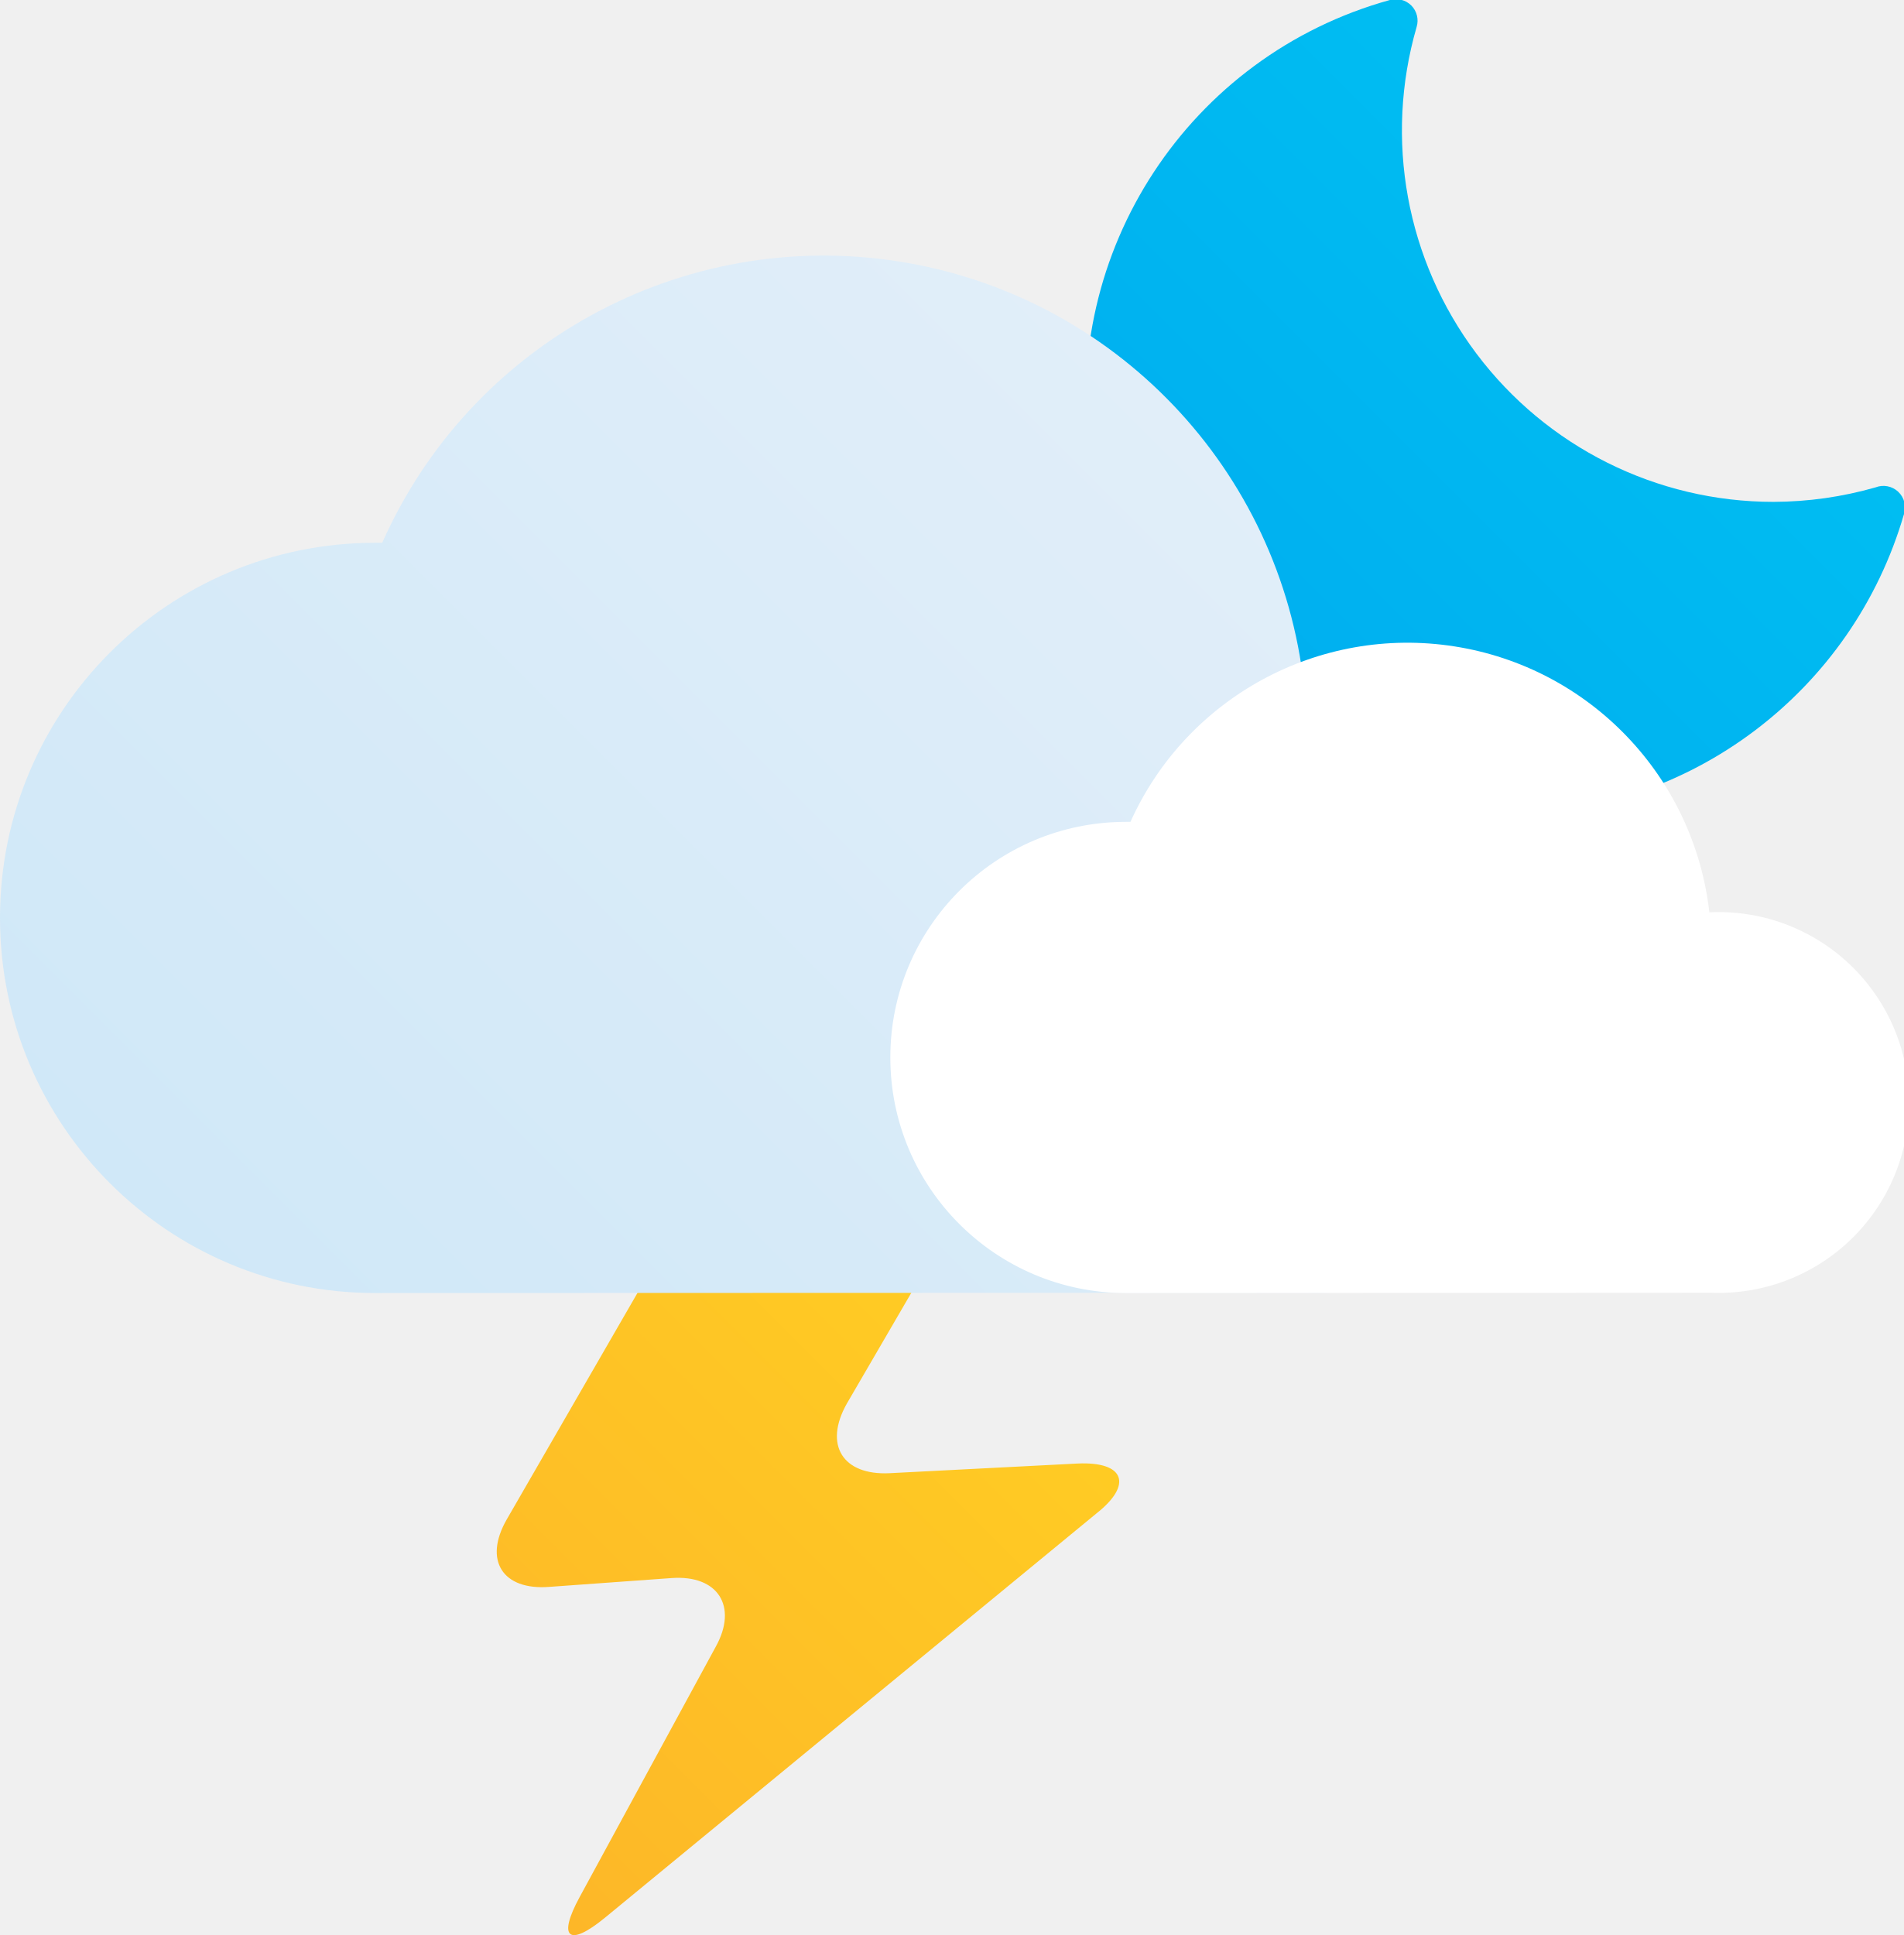
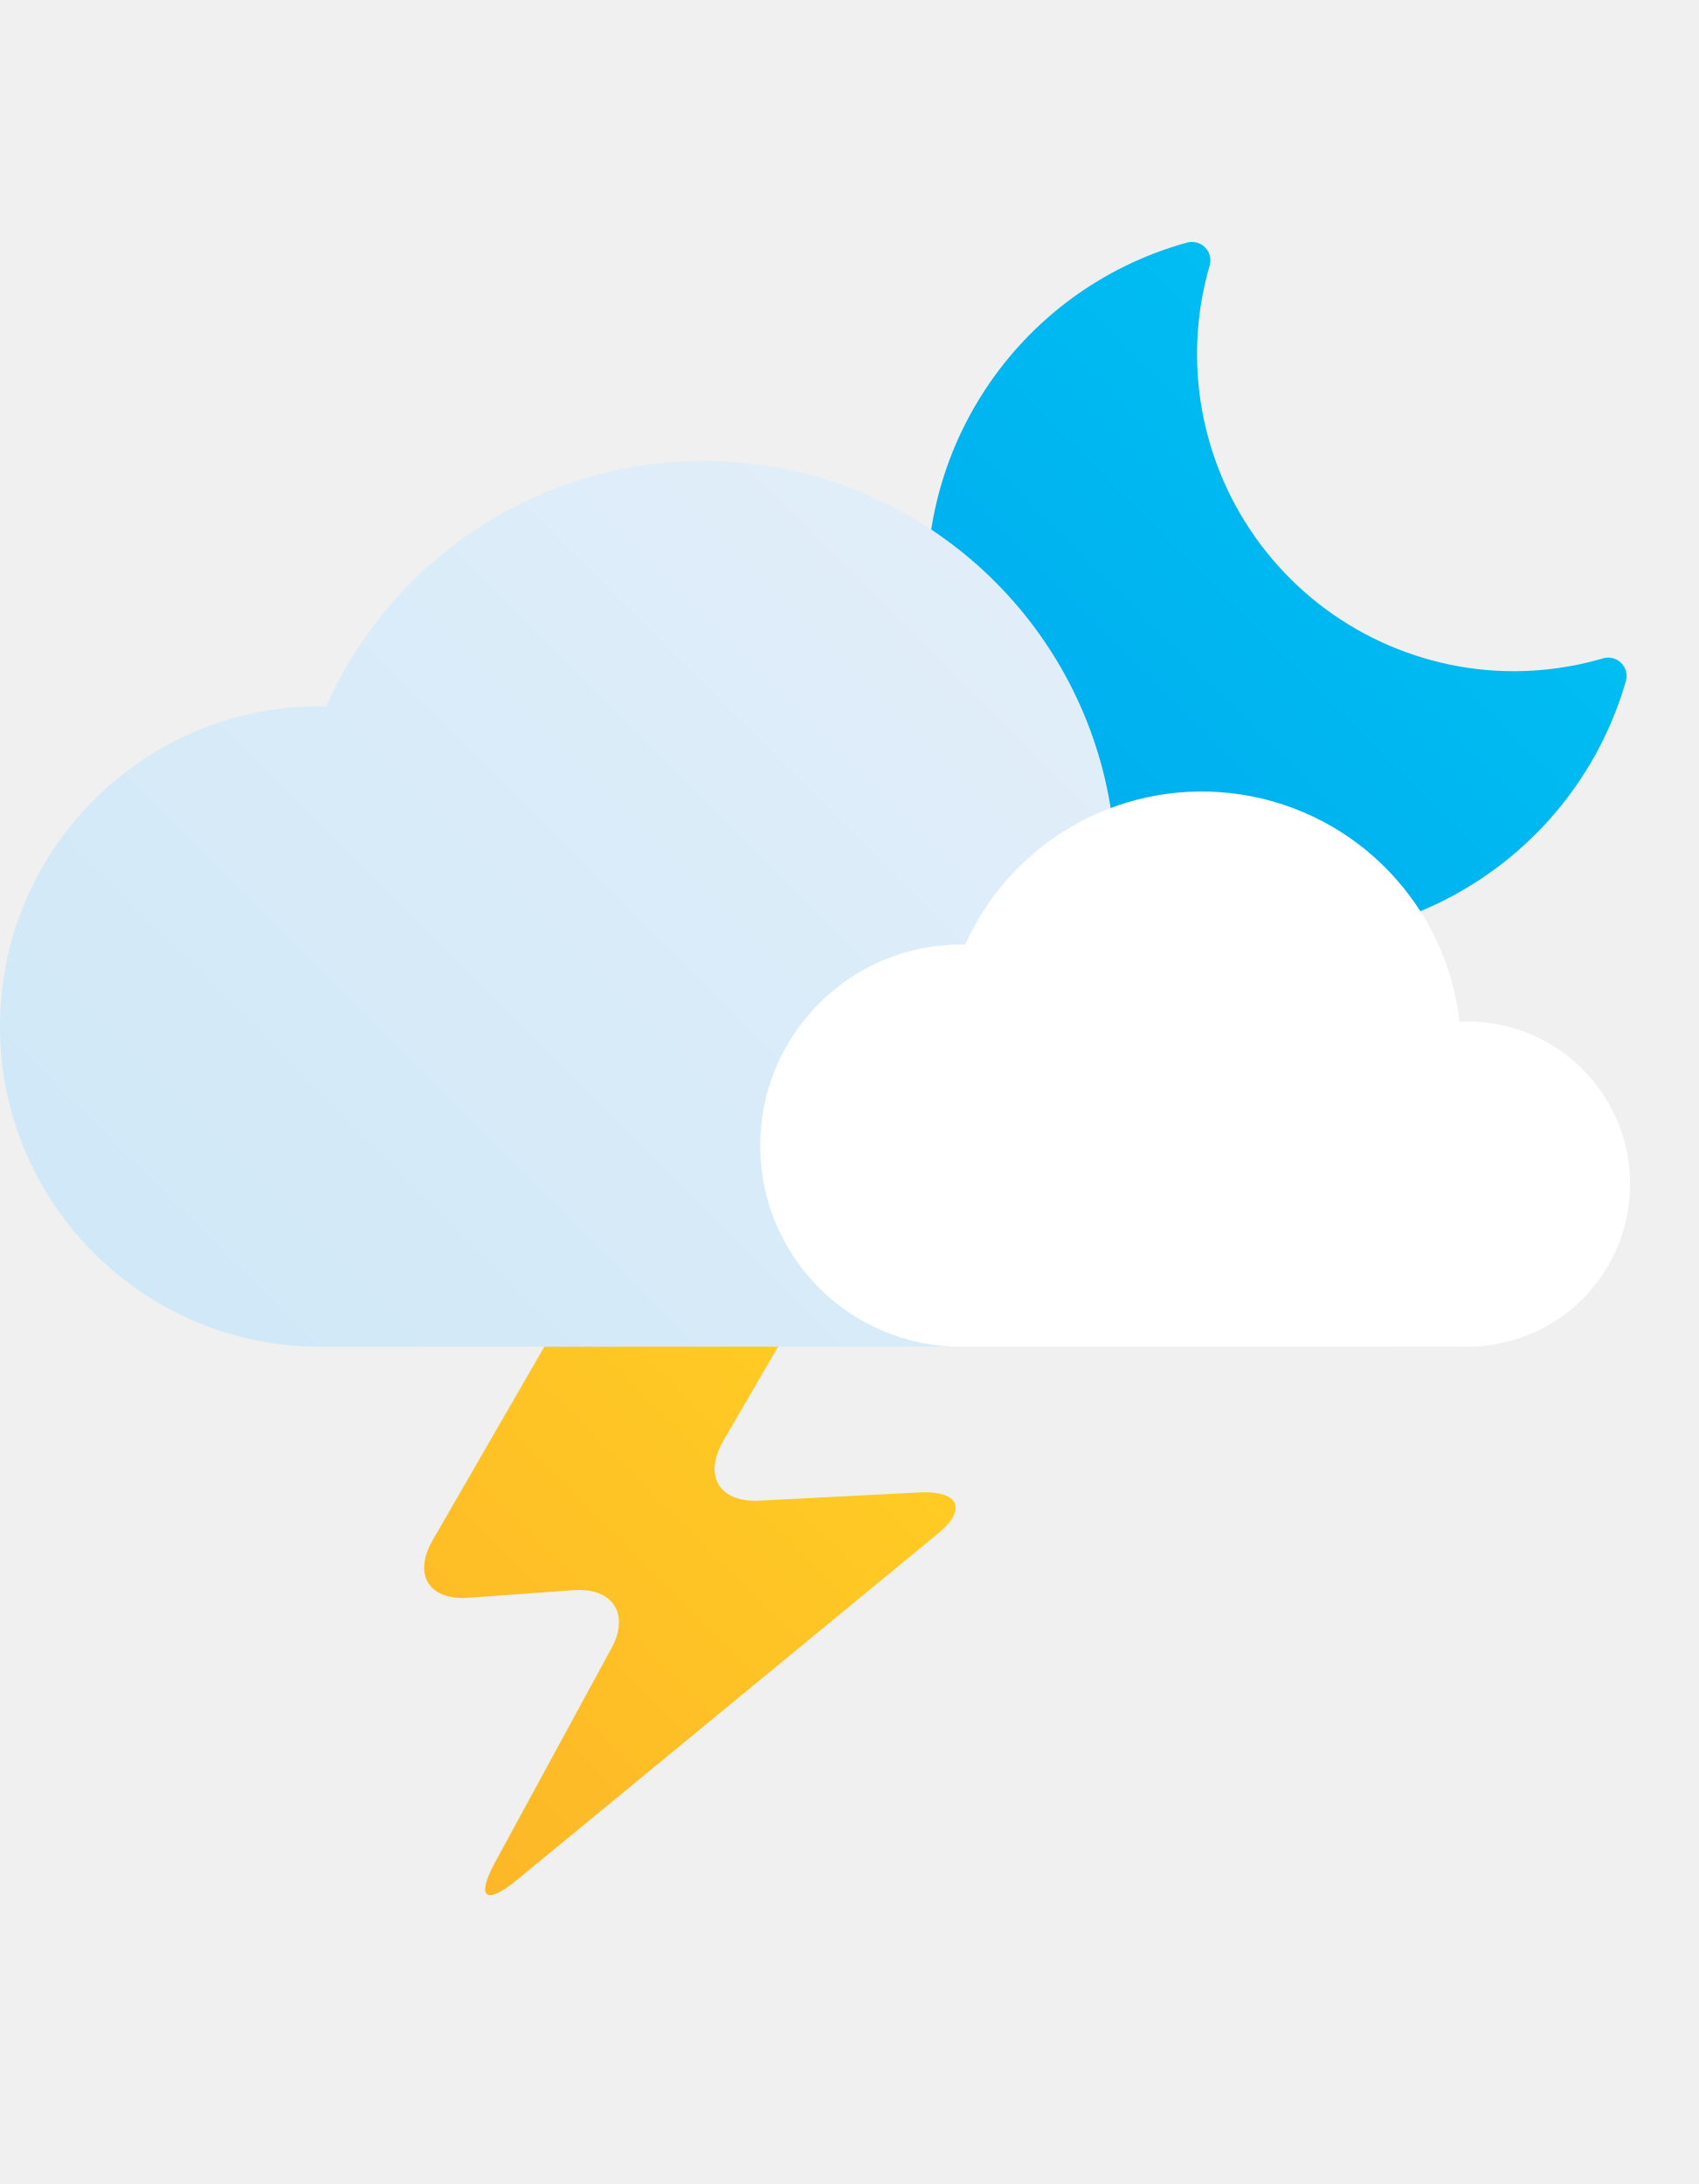
- <svg xmlns="http://www.w3.org/2000/svg" viewBox="0 0 67 68.09">
+ <svg xmlns="http://www.w3.org/2000/svg" viewBox="0 -10 70 90">
  <defs>
    <style>.cls-1{fill:url(#New_Gradient_Swatch_1);}.cls-2{fill:url(#New_Gradient_Swatch_copy);}.cls-3{fill:url(#New_Gradient_Swatch_copy_2);}.cls-4{fill:#fff;}</style>
    <linearGradient id="New_Gradient_Swatch_1" x1="15.79" y1="63.77" x2="35" y2="44.56" gradientUnits="userSpaceOnUse">
      <stop offset="0" stop-color="#fdb728" />
      <stop offset="1" stop-color="#ffcd23" />
    </linearGradient>
    <linearGradient id="New_Gradient_Swatch_copy" x1="42.62" y1="24.38" x2="58.22" y2="8.78" gradientUnits="userSpaceOnUse">
      <stop offset="0" stop-color="#00aeef" />
      <stop offset="1" stop-color="#00bdf2" />
    </linearGradient>
    <linearGradient id="New_Gradient_Swatch_copy_2" x1="11.8" y1="49.56" x2="44.17" y2="17.19" gradientUnits="userSpaceOnUse">
      <stop offset="0" stop-color="#d0e8f8" />
      <stop offset="1" stop-color="#e1eef9" />
    </linearGradient>
  </defs>
  <g id="Слой_2" data-name="Слой 2">
    <g id="Icons">
      <g id="Severe_Thunderstorm_Night" data-name="Severe Thunderstorm Night">
        <path class="cls-1" d="M27.6,41.75a5.77,5.77,0,0,0-4.5,2.59l-5.27,9.13c-.82,1.43-.15,2.5,1.5,2.37l4.3-.31c1.64-.12,2.34,1,1.56,2.41L20.4,66.75c-.79,1.45-.39,1.78.89.73l17.3-14.23c1.27-1,1-1.83-.68-1.75l-6.61.34c-1.65.08-2.32-1-1.5-2.45l2.91-5c.83-1.43.15-2.6-1.5-2.6Z" />
        <path class="cls-2" d="M52.94,28.67A14.6,14.6,0,0,1,48.91,0a.77.77,0,0,1,.75.19.76.76,0,0,1,.19.76A13.07,13.07,0,0,0,62.41,17.66,13.17,13.17,0,0,0,66,17.15a.76.76,0,0,1,1,.94A14.67,14.67,0,0,1,52.94,28.67Z" />
        <path class="cls-3" d="M46,45.49a10.67,10.67,0,1,0,0-21.33h-.11A17,17,0,0,0,13.45,19.1H13.2a13.2,13.2,0,0,0,0,26.4" />
        <path class="cls-4" d="M60.22,45.49a6.7,6.7,0,1,0,0-13.39h-.07a10.69,10.69,0,0,0-20.37-3.18h-.16a8.29,8.29,0,0,0,0,16.58" />
      </g>
    </g>
  </g>
</svg>
